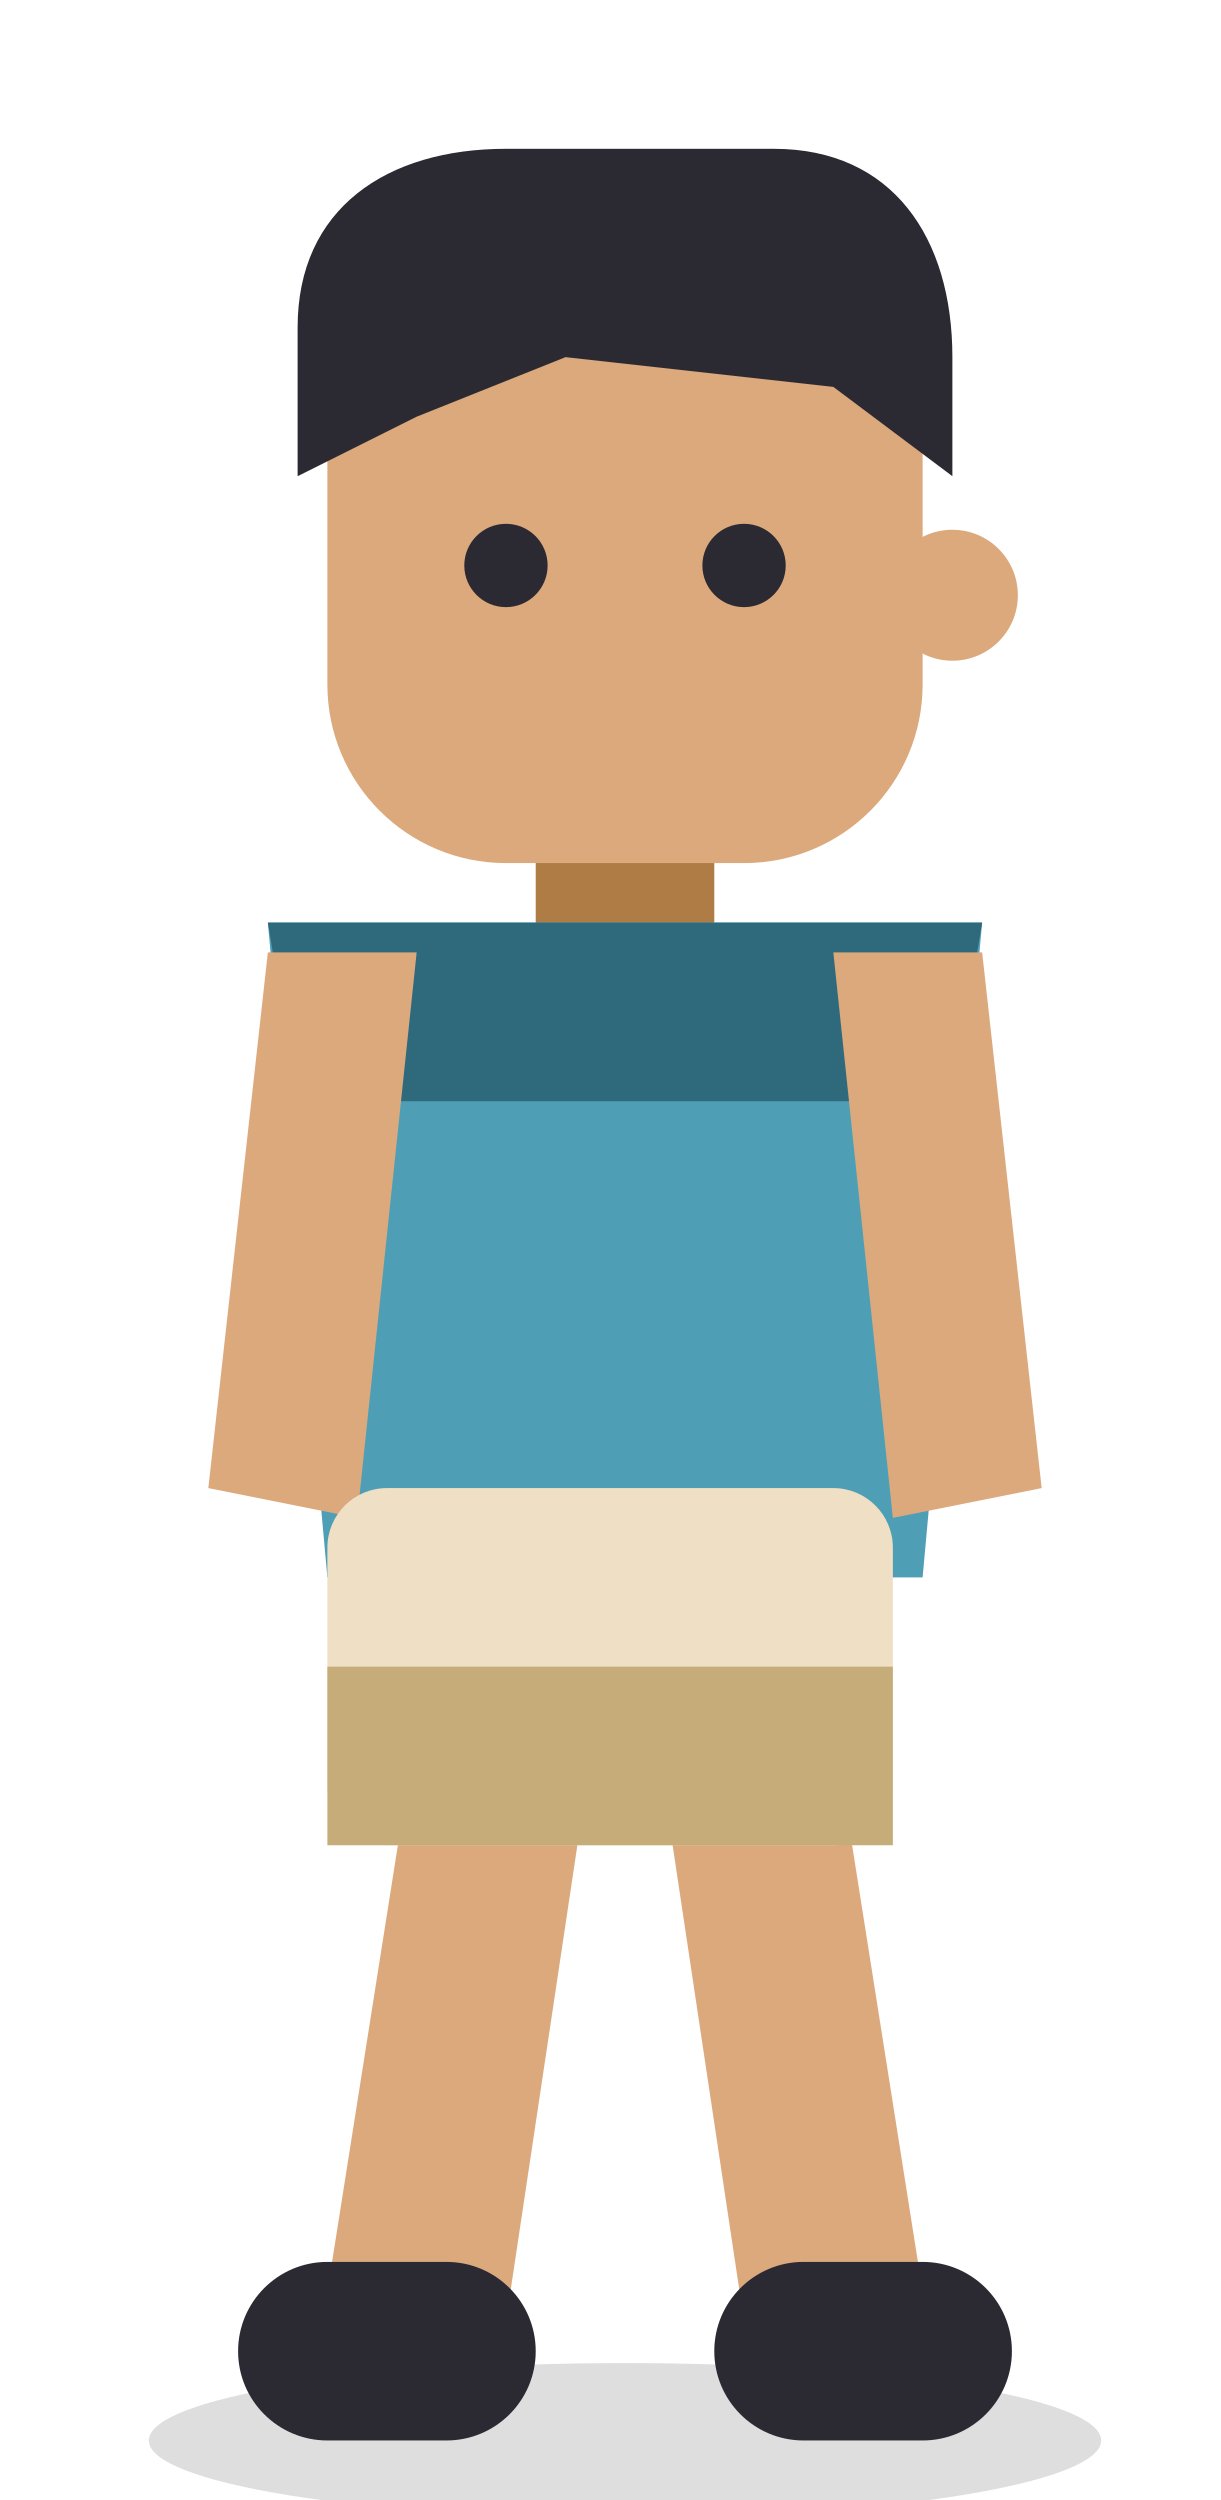
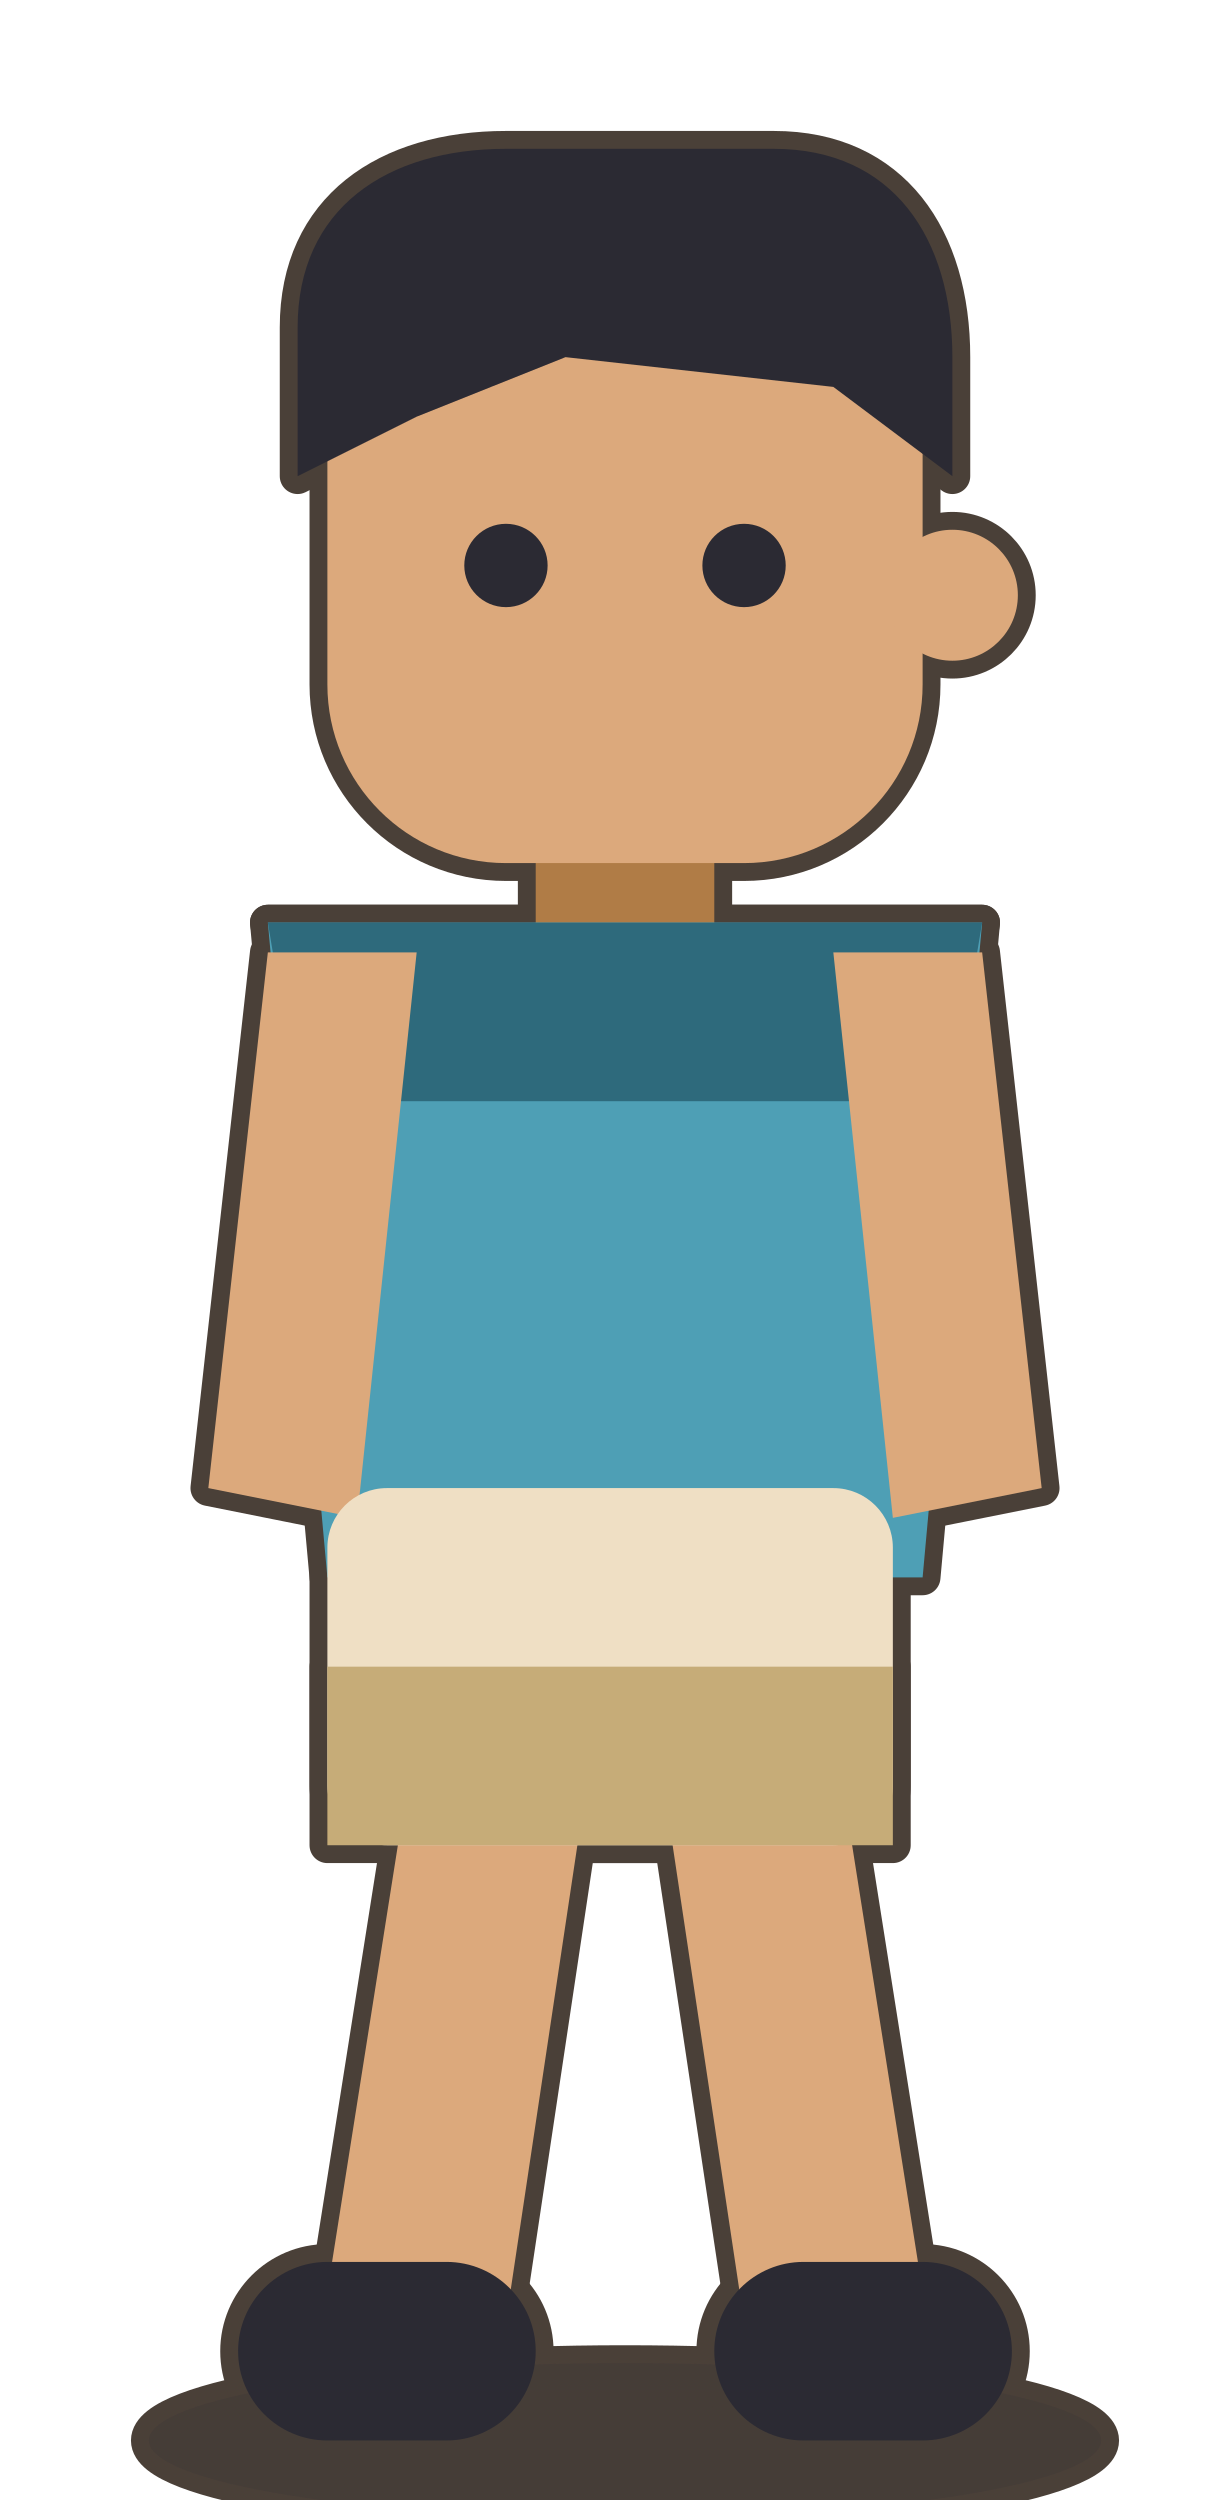
<svg xmlns="http://www.w3.org/2000/svg" width="123" height="252" viewBox="1 0 41 84">
+   <g id="paperscrape-outline" fill="#4a4038" stroke="#4a4038" stroke-width="1.2" stroke-linejoin="round" stroke-linecap="round">
+     <ellipse cx="22" cy="82" rx="16" ry="2.6" />
+     <polygon points="15,58 21,58 18,78 12,77" />
+     <polygon points="23,58 29,58 32,77 26,78" />
+     <rect x="9" y="76" width="10" height="6" rx="3" />
+     <rect x="25" y="76" width="10" height="6" rx="3" />
+     <g transform="translate(0 1) scale(1 1)">
+       <rect x="19" y="26" width="6" height="5" />
+       <polygon points="10,30 34,30 32,52 12,52" />
+       <polygon points="10,30 34,30 33,36 11,36" />
+       <polygon points="10,31 15,31 13,50 8,49" />
+       <polygon points="29,31 34,31 36,49 31,50" />
+       <rect x="12" y="49" width="19" height="12" rx="2" />
+       <rect x="12" y="55" width="19" height="6" />
+       <rect x="12" y="6" width="20" height="22" rx="6" />
+       <circle cx="33" cy="19" r="2.2" />
+       <path d="M11 15 L11 10 C11 6 14 4 18 4 L27 4 C31 4 33 7 33 11 L33 15 L29 12 L20 11 L15 13 Z" />
+       <circle cx="18" cy="18" r="1.4" />
+       <circle cx="26" cy="18" r="1.4" />
+     </g>
+   </g>
  <ellipse cx="22" cy="82" rx="16" ry="2.6" fill="#2B2A33" opacity="0.16" />
  <polygon points="15,58 21,58 18,78 12,77" fill="#DCA97C" />
  <polygon points="23,58 29,58 32,77 26,78" fill="#DCA97C" />
  <rect x="9" y="76" width="10" height="6" rx="3" fill="#2B2A33" />
  <rect x="25" y="76" width="10" height="6" rx="3" fill="#2B2A33" />
  <g transform="translate(0 1) scale(1 1)">
    <rect x="19" y="26" width="6" height="5" fill="#B07C46" />
    <polygon points="10,30 34,30 32,52 12,52" fill="#4E9FB5" />
    <polygon points="10,30 34,30 33,36 11,36" fill="#2E6A7C" />
    <polygon points="10,31 15,31 13,50 8,49" fill="#DCA97C" />
    <polygon points="29,31 34,31 36,49 31,50" fill="#DCA97C" />
    <rect x="12" y="49" width="19" height="12" rx="2" fill="#EFDFC4" />
    <rect x="12" y="55" width="19" height="6" fill="#C6AC78" />
    <rect x="12" y="6" width="20" height="22" rx="6" fill="#DCA97C" />
    <circle cx="33" cy="19" r="2.2" fill="#DCA97C" />
    <path d="M11 15 L11 10 C11 6 14 4 18 4 L27 4 C31 4 33 7 33 11 L33 15 L29 12 L20 11 L15 13 Z" fill="#2B2A33" />
    <circle cx="18" cy="18" r="1.4" fill="#2B2A33" />
    <circle cx="26" cy="18" r="1.4" fill="#2B2A33" />
  </g>
</svg>
